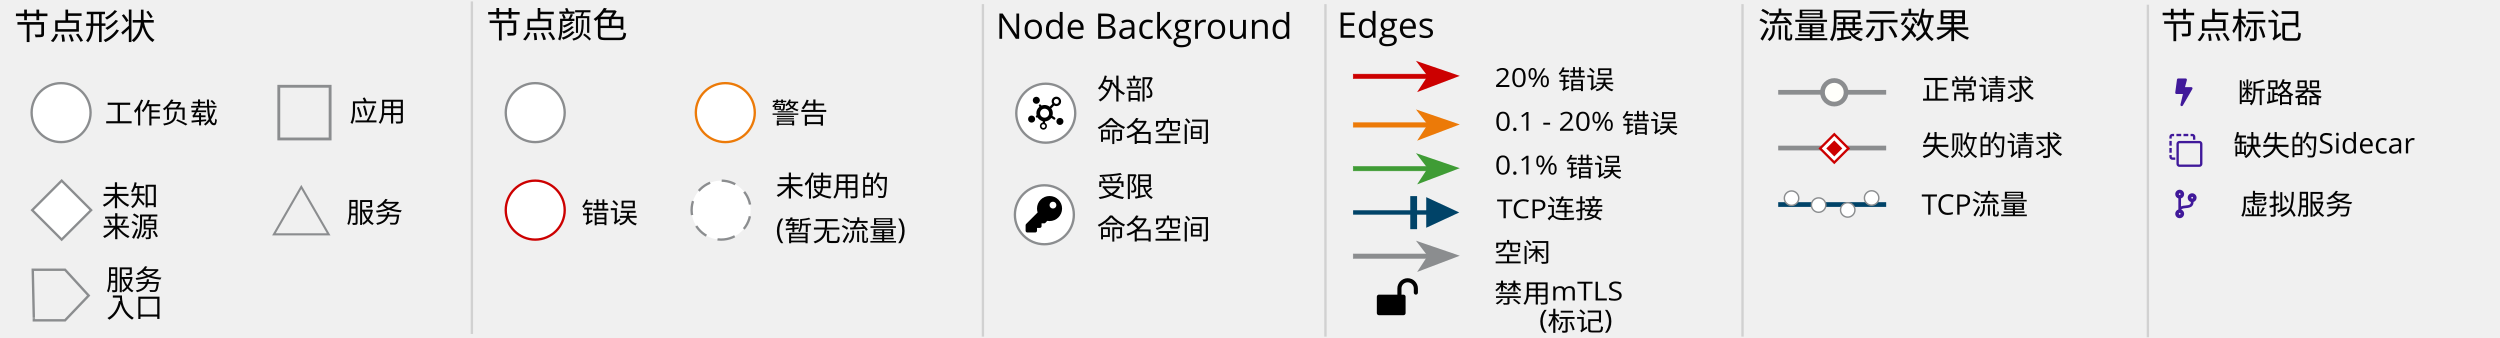
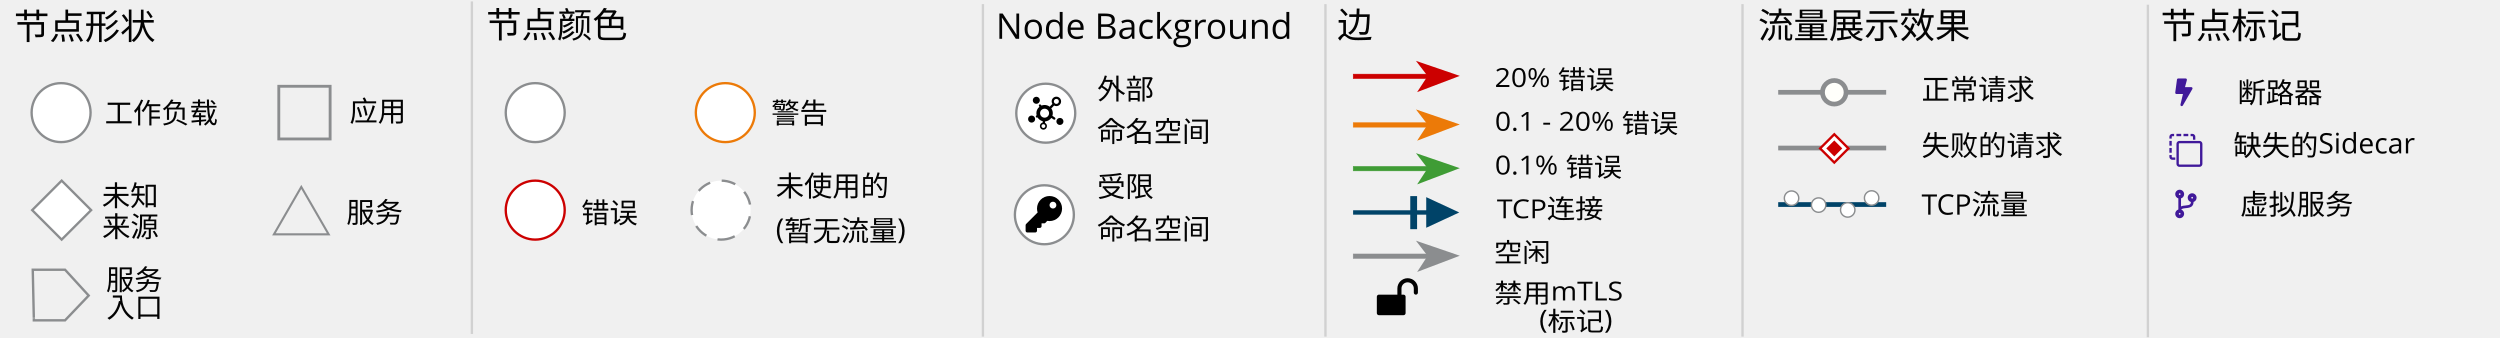
<svg xmlns="http://www.w3.org/2000/svg" width="1060" height="143" version="1.1" style="">
  <rect id="backgroundrect" width="100%" height="100%" x="0" y="0" fill="none" stroke="none" />
  <defs id="defs14">
    <marker orient="auto" refY="0" refX="0" id="TriangleOutL" style="overflow:visible">
      <path id="path2196" d="M 5.77,0 -2.88,5 V -5 Z" style="fill:#000000;fill-opacity:1;fill-rule:evenodd;stroke:#000000;stroke-width:1pt;stroke-opacity:1" transform="scale(0.8)" />
    </marker>
    <marker orient="auto" refY="0" refX="0" id="Arrow1Sstart" style="overflow:visible">
      <path id="path1281" d="M1.2,0 L2.2,-1 L-1.3,0 L2.2,1 z" style="fill:#000000;fill-opacity:1;fill-rule:evenodd;stroke:#000000;stroke-width:1pt;stroke-opacity:1" />
    </marker>
    <marker orient="auto" refY="0" refX="0" id="Arrow1Lend" style="overflow:visible">
      <path id="path1272" d="M-10,0 L-14,4 L1.4901161193847656e-7,0 L-14,-4 z" style="fill:#000000;fill-opacity:1;fill-rule:evenodd;stroke:#000000;stroke-width:1pt;stroke-opacity:1" />
    </marker>
  </defs>
  <flowRoot xml:space="preserve" id="flowRoot2038" style="font-style:normal;font-weight:normal;font-size:40px;line-height:1.25;font-family:sans-serif;letter-spacing:0px;word-spacing:0px;fill:#000000;fill-opacity:1;stroke:none">
    <flowRegion id="flowRegion2040">
      <rect id="rect2042" width="169.172" height="184.268" x="587.438" y="-10.187" />
    </flowRegion>
    <flowPara id="flowPara2044" />
  </flowRoot>
  <g class="currentLayer" style="">
    <path d="m 738.824,2.243 v 140" id="Line-4" style="fill:none;fill-rule:evenodd;stroke:#d1d1d1;stroke-width:1;stroke-linecap:square" />
    <path d="m 416.763,2.243 v 140" id="path17" style="fill:none;fill-rule:evenodd;stroke:#d1d1d1;stroke-width:1;stroke-linecap:square" />
    <path d="M 200.077,1.105 V 141.105" id="path19" style="fill:none;fill-rule:evenodd;stroke:#d1d1d1;stroke-width:1;stroke-linecap:square" />
    <circle id="Oval-7" cx="226.934" cy="47.751" r="12.5" style="fill:#ffffff;fill-rule:evenodd;stroke:#8b8d8f;stroke-width:1" />
    <g style="fill:none;fill-rule:evenodd;stroke:none;stroke-width:1" id="Group-9">
      <text style="font-weight:normal;font-size:12px;font-family:OpenSans, 'Open Sans';fill:#030303" line-spacing="18" font-weight="normal" font-size="12" id="Warning" y="35.251" x="295.031">
        <tspan id="tspan26" y="52.251" x="327.031">警告</tspan>
      </text>
      <circle style="fill:#ffffff;stroke:#ec7a08" r="12.5" cy="47.751" cx="307.531" id="circle29" />
    </g>
    <g style="fill:none;fill-rule:evenodd;stroke:none;stroke-width:1" id="Group-10">
      <text style="font-weight:normal;font-size:12px;font-family:OpenSans, 'Open Sans';fill:#030303" line-spacing="18" font-weight="normal" font-size="12" id="Error" y="76.592" x="214.434">
        <tspan id="tspan32" y="94.592" x="246.434">错误</tspan>
      </text>
      <circle style="fill:#ffffff;stroke:#cc0000" r="12.5" cy="89.092" cx="226.934" id="circle35" />
    </g>
    <text id="Unused-(no-traffic-y" font-size="12" font-weight="normal" line-spacing="18" style="font-weight:normal;font-size:12px;font-family:OpenSans, 'Open Sans';fill:#030303;fill-rule:evenodd;stroke:none;stroke-width:1" x="295.927" y="70.209">
      <tspan x="328.927" y="83.209" id="tspan38">未使用的</tspan>
      <tspan x="328.927" y="101.209" id="tspan40">(暂无流量)</tspan>
    </text>
    <path d="m 305.74,101.592 c 6.904,0 12.5,-5.596 12.5,-12.5 0,-6.904 -5.596,-12.5 -12.5,-12.5 -6.904,0 -12.5,5.596 -12.5,12.5 0,6.904 5.596,12.5 12.5,12.5 z" id="path43" style="fill:#ffffff;fill-rule:evenodd;stroke:#8b8d8f;stroke-width:1;stroke-dasharray:6, 5" />
    <text style="font-weight:normal;font-size:12px;font-family:OpenSans, 'Open Sans';fill:#030303;fill-rule:evenodd;stroke:none;stroke-width:1" line-spacing="18" font-weight="normal" font-size="12" id="text447" x="432.216" y="29.111">
      <tspan id="tspan443" y="42.111" x="465.216">外部</tspan>
      <tspan id="tspan445" y="60.111" x="465.216">命名空间</tspan>
    </text>
    <text id="Node-Colors" font-size="15" font-weight="500" line-spacing="10" style="font-weight:500;font-size:15px;font-family:OpenSans-Semibold, 'Open Sans';fill:#030303;fill-rule:evenodd;stroke:none;stroke-width:1" x="-117.85" y="-0.015">
      <tspan x="206.15" y="15.985" id="tspan47">节点颜色</tspan>
    </text>
    <text id="Edges" font-size="15" font-weight="500" line-spacing="10" style="font-weight:500;font-size:15px;font-family:OpenSans-Semibold, 'Open Sans';fill:#030303;fill-rule:evenodd;stroke:none;stroke-width:1" x="-0.042" y="0.004">
-       <tspan x="566.958" y="16.004" id="tspan51">Edges</tspan>
+       <tspan x="566.958" y="16.004" id="tspan51">边</tspan>
    </text>
    <text y="25.776" x="551.578" style="font-weight:normal;font-size:11.558px;font-family:OpenSans, 'Open Sans';fill:#030303;fill-rule:evenodd;stroke:none;stroke-width:0.963" line-spacing="18" font-weight="normal" font-size="12" id="&gt;-20%-Error" transform="scale(1.038369,0.9630486)">
      <tspan id="tspan58" y="38.297" x="610.331" style="stroke-width:0.963">20% 错误</tspan>
    </text>
    <text y="25.776" x="551.663" style="font-weight:normal;font-size:11.558px;font-family:OpenSans, 'Open Sans';fill:#030303;fill-rule:evenodd;stroke:none;stroke-width:0.963" line-spacing="18" font-weight="normal" font-size="12" id="0.1---20%-Error" transform="scale(1.038369,0.9630486)">
      <tspan id="tspan61" y="57.56" x="610.415" style="stroke-width:0.963">0.1 - 20% 错误</tspan>
    </text>
    <text y="25.776" x="551.663" style="font-weight:normal;font-size:11.558px;font-family:OpenSans, 'Open Sans';fill:#030303;fill-rule:evenodd;stroke:none;stroke-width:0.963" line-spacing="18" font-weight="normal" font-size="12" id="&lt;-0.1%-Error" transform="scale(1.038369,0.9630486)">
      <tspan id="tspan64" y="76.823" x="610.415" style="stroke-width:0.963">0.1% 错误</tspan>
    </text>
    <text y="25.776" x="551.29" style="font-weight:normal;font-size:11.558px;font-family:OpenSans, 'Open Sans';fill:#030303;fill-rule:evenodd;stroke:none;stroke-width:0.963" line-spacing="18" font-weight="normal" font-size="12" id="Idle" transform="scale(1.038369,0.9630486)">
      <tspan id="tspan67" y="115.35" x="610.043" style="stroke-width:0.963">空闲</tspan>
    </text>
    <text y="25.776" x="552.458" style="font-weight:normal;font-size:11.558px;font-family:OpenSans, 'Open Sans';fill:#030303;fill-rule:evenodd;stroke:none;stroke-width:0.963" line-spacing="18" font-weight="normal" font-size="12" id="TCP-Connection" transform="scale(1.038369,0.9630486)">
      <tspan id="tspan70" y="96.087" x="611.211" style="stroke-width:0.963">TCP连接</tspan>
    </text>
    <text id="Traffic-Animations" font-size="15" font-weight="500" line-spacing="10" style="font-weight:500;font-size:15px;font-family:OpenSans-Semibold, 'Open Sans';fill:#030303;fill-rule:evenodd;stroke:none;stroke-width:1" x="-10.564" y="0.228">
      <tspan x="745.436" y="16.228" id="tspan79">流量展示效果</tspan>
    </text>
    <g id="g1254">
      <text y="29.251" x="754.733" id="Normal-Request" font-size="12" font-weight="normal" line-spacing="18" style="font-weight:normal;font-size:12px;font-family:OpenSans, 'Open Sans';fill:#030303;fill-rule:evenodd;stroke:none;stroke-width:1">
        <tspan x="814.733" y="42.251" id="tspan82">正常请求</tspan>
      </text>
      <path d="m754.957,39.134 h43.776 " id="path88" style="fill:none;fill-rule:evenodd;stroke:#8b8d8f;stroke-width:2;stroke-linecap:square;stroke-opacity:1" />
      <circle id="Oval-3" cx="777.733" cy="39.134" r="5" style="fill:#fffffb;fill-opacity:1;fill-rule:evenodd;stroke:#8b8d8f;stroke-width:2;stroke-miterlimit:4;stroke-dasharray:none;stroke-opacity:1" />
    </g>
    <text y="37.251" x="13.402" id="App/Workload" font-size="12" font-weight="normal" line-spacing="18" style="font-weight:normal;font-size:12px;font-family:OpenSans, 'Open Sans';fill:#030303;fill-rule:evenodd;stroke:none;stroke-width:1">
      <tspan x="44.402" y="52.251" id="tspan95">工作负载</tspan>
    </text>
    <circle style="fill:#ffffff;fill-rule:evenodd;stroke:#8b8d8f;stroke-width:1" r="12.5" cy="47.994" cx="443.403" id="circle2046" />
    <text x="117.185" id="App/Workload-(Extern" font-size="12" font-weight="normal" line-spacing="18" style="font-weight:normal;font-size:12px;font-family:OpenSans, 'Open Sans';fill:#030303;fill-rule:evenodd;stroke:none;stroke-width:1" y="38.506">
      <tspan x="148.185" y="51.506" id="tspan100">应用</tspan>
    </text>
    <g id="g1210">
      <text y="87.355" x="43.191" style="font-style:normal;font-variant:normal;font-weight:normal;font-stretch:normal;font-size:12px;font-family:OpenSans, 'Open Sans';-inkscape-font-specification:'OpenSans, Open Sans, Normal';font-variant-ligatures:normal;font-variant-caps:normal;font-variant-numeric:normal;font-feature-settings:normal;text-align:start;writing-mode:lr-tb;text-anchor:start;fill:#030303;fill-rule:evenodd;stroke:none;stroke-width:1" line-spacing="18" font-weight="normal" font-size="12" id="Traffic-Source">
        <tspan id="tspan379" x="43.191" y="87.355">未知</tspan>
      </text>
      <text id="text1105-4" y="134.607" x="45.115" style="font-style:normal;font-variant:normal;font-weight:normal;font-stretch:normal;font-size:12px;font-family:OpenSans, 'Open Sans';-inkscape-font-specification:'OpenSans, Open Sans, Normal';font-variant-ligatures:normal;font-variant-caps:normal;font-variant-numeric:normal;font-feature-settings:normal;text-align:start;writing-mode:lr-tb;text-anchor:start;fill:#030303;fill-rule:evenodd;stroke:none;stroke-width:1" line-spacing="18" font-weight="normal" font-size="12">
        <tspan id="tspan407" x="45.115" y="134.607">入口</tspan>
      </text>
      <text y="100.461" x="43.306" style="font-style:normal;font-variant:normal;font-weight:normal;font-stretch:normal;font-size:12px;font-family:OpenSans, 'Open Sans';-inkscape-font-specification:'OpenSans, Open Sans, Normal';font-variant-ligatures:normal;font-variant-caps:normal;font-variant-numeric:normal;font-feature-settings:normal;text-align:start;writing-mode:lr-tb;text-anchor:start;fill:#030303;fill-rule:evenodd;stroke:none;stroke-width:1" line-spacing="18" font-weight="normal" font-size="12" id="Traffic-Source-6">
        <tspan id="tspan379-6" x="43.306" y="100.461">来源</tspan>
      </text>
    </g>
    <text id="Node-Shapes" font-size="15" font-weight="500" line-spacing="10" style="font-weight:500;font-size:15px;font-family:OpenSans-Semibold, 'Open Sans';fill:#030303;fill-rule:evenodd;stroke:none;stroke-width:1" x="5.925" y="0.657">
      <tspan x="5.925" y="16.657" id="tspan121">节点形状</tspan>
    </text>
    <path d="m139.969,58.92 l-21.757,0 l0,-22.337 l21.757,0 z" id="path1261" style="fill:none;fill-opacity:1;fill-rule:evenodd;stroke:#8b8d8f;stroke-width:1.214;stroke-opacity:1" />
    <g id="g1164">
      <text style="font-weight:normal;font-size:12px;font-family:OpenSans, 'Open Sans';fill:#030303;fill-rule:evenodd;stroke:none;stroke-width:1" line-spacing="18" font-weight="normal" font-size="12" id="Service" x="112.841" y="74.425">
        <tspan id="tspan108" y="94.425" x="146.841">服务</tspan>
      </text>
      <path style="fill:none;fill-opacity:1;stroke:#8b8d8f;stroke-width:0.887;stroke-opacity:1" d="m127.747,79.265 l11.603,20.097 l-23.206,0 z" id="path132" />
    </g>
    <text y="0.452" x="98.273" style="font-weight:500;font-size:15px;font-family:OpenSans-Semibold, 'Open Sans';fill:#030303;fill-rule:evenodd;stroke:none;stroke-width:1" line-spacing="10" font-weight="500" font-size="15" id="text2036">
      <tspan id="tspan2034" y="16.452" x="422.273" style="font-style:normal;font-variant:normal;font-weight:normal;font-stretch:normal;font-family:'Open Sans';-inkscape-font-specification:'Open Sans'">Node Background</tspan>
    </text>
    <path style="fill:none;fill-rule:evenodd;stroke:#d1d1d1;stroke-width:1;stroke-linecap:square" id="path137" d="m 561.987,2.243 v 140" />
    <g id="g1172">
      <path style="fill:#004368;fill-rule:nonzero;stroke:none;stroke-width:0.963" d="m618.721,90.081 l-14.002,-6.493 v12.986 zm-44.005,0.928 h31.004 h1 v-1.855 h-1 h-31.004 h-1 v1.855 z" id="Line" />
      <path d="M599.399,84.595 V95.726 " id="Line-2-7" style="fill:none;fill-rule:evenodd;stroke:#004368;stroke-width:2.889;stroke-linecap:square" />
    </g>
    <g style="fill:none;fill-rule:evenodd;stroke:none;stroke-width:1" id="g1839">
      <path style="color:#000000;font-style:normal;font-variant:normal;font-weight:normal;font-stretch:normal;font-size:medium;line-height:normal;font-family:sans-serif;font-variant-ligatures:normal;font-variant-position:normal;font-variant-caps:normal;font-variant-numeric:normal;font-variant-alternates:normal;font-feature-settings:normal;text-indent:0;text-align:start;text-decoration:none;text-decoration-line:none;text-decoration-style:solid;text-decoration-color:#000000;letter-spacing:normal;word-spacing:normal;text-transform:none;writing-mode:lr-tb;direction:ltr;text-orientation:mixed;dominant-baseline:auto;baseline-shift:baseline;text-anchor:start;white-space:normal;shape-padding:0;clip-rule:nonzero;display:inline;overflow:visible;visibility:visible;opacity:1;isolation:auto;mix-blend-mode:normal;color-interpolation:sRGB;color-interpolation-filters:linearRGB;solid-color:#000000;solid-opacity:1;vector-effect:none;fill:#cc0000;fill-opacity:1;fill-rule:nonzero;stroke:#cc0000;stroke-width:0.2;stroke-linecap:butt;stroke-linejoin:miter;stroke-miterlimit:4;stroke-dasharray:none;stroke-dashoffset:2.9;stroke-opacity:1;color-rendering:auto;image-rendering:auto;shape-rendering:auto;text-rendering:auto;enable-background:accumulate" d="m573.758,31.425 v1.897 H607.169 v-1.897 z" id="path3585" stroke-width="0" />
      <path style="fill:#cc0000;fill-opacity:1;fill-rule:evenodd;stroke:#cc0000;stroke-width:0.88pt;stroke-opacity:1" d="m606.021,32.204 l-3.685,5.663 l14.898,-5.663 l-15.218,-5.216 z" id="path1845" stroke-width="0" />
    </g>
    <g style="fill:none;fill-rule:evenodd;stroke:none;stroke-width:1" id="g1869">
      <path style="color:#000000;font-style:normal;font-variant:normal;font-weight:normal;font-stretch:normal;font-size:medium;line-height:normal;font-family:sans-serif;font-variant-ligatures:normal;font-variant-position:normal;font-variant-caps:normal;font-variant-numeric:normal;font-variant-alternates:normal;font-feature-settings:normal;text-indent:0;text-align:start;text-decoration:none;text-decoration-line:none;text-decoration-style:solid;text-decoration-color:#000000;letter-spacing:normal;word-spacing:normal;text-transform:none;writing-mode:lr-tb;direction:ltr;text-orientation:mixed;dominant-baseline:auto;baseline-shift:baseline;text-anchor:start;white-space:normal;shape-padding:0;clip-rule:nonzero;display:inline;overflow:visible;visibility:visible;opacity:1;isolation:auto;mix-blend-mode:normal;color-interpolation:sRGB;color-interpolation-filters:linearRGB;solid-color:#000000;solid-opacity:1;vector-effect:none;fill:#ec7a08;fill-opacity:1;fill-rule:nonzero;stroke:#ec7a08;stroke-width:0.2;stroke-linecap:butt;stroke-linejoin:miter;stroke-miterlimit:4;stroke-dasharray:none;stroke-dashoffset:2.9;stroke-opacity:1;color-rendering:auto;image-rendering:auto;shape-rendering:auto;text-rendering:auto;enable-background:accumulate" d="m573.758,52.018 v1.897 H607.169 v-1.897 z" id="path1865" stroke-width="0" />
      <path style="fill:#ec7a08;fill-opacity:1;fill-rule:evenodd;stroke:#ec7a08;stroke-width:0.88pt;stroke-opacity:1" d="m606.021,52.797 l-3.685,5.663 l14.898,-5.663 l-15.218,-5.216 z" id="path1867" stroke-width="0" />
    </g>
    <g style="fill:none;fill-rule:evenodd;stroke:none;stroke-width:1" id="g1902">
      <path style="color:#000000;font-style:normal;font-variant:normal;font-weight:normal;font-stretch:normal;font-size:medium;line-height:normal;font-family:sans-serif;font-variant-ligatures:normal;font-variant-position:normal;font-variant-caps:normal;font-variant-numeric:normal;font-variant-alternates:normal;font-feature-settings:normal;text-indent:0;text-align:start;text-decoration:none;text-decoration-line:none;text-decoration-style:solid;text-decoration-color:#000000;letter-spacing:normal;word-spacing:normal;text-transform:none;writing-mode:lr-tb;direction:ltr;text-orientation:mixed;dominant-baseline:auto;baseline-shift:baseline;text-anchor:start;white-space:normal;shape-padding:0;clip-rule:nonzero;display:inline;overflow:visible;visibility:visible;opacity:1;isolation:auto;mix-blend-mode:normal;color-interpolation:sRGB;color-interpolation-filters:linearRGB;solid-color:#000000;solid-opacity:1;vector-effect:none;fill:#3f9c35;fill-opacity:1;fill-rule:nonzero;stroke:#3f9c35;stroke-width:0.2;stroke-linecap:butt;stroke-linejoin:miter;stroke-miterlimit:4;stroke-dasharray:none;stroke-dashoffset:2.9;stroke-opacity:1;color-rendering:auto;image-rendering:auto;shape-rendering:auto;text-rendering:auto;enable-background:accumulate" d="m573.758,70.552 v1.897 H607.169 v-1.897 z" id="path1898" stroke-width="0" />
      <path style="fill:#3f9c35;fill-opacity:1;fill-rule:evenodd;stroke:#3f9c35;stroke-width:0.88pt;stroke-opacity:1" d="m606.021,71.331 l-3.685,5.663 l14.898,-5.663 l-15.218,-5.216 z" id="path1900" stroke-width="0" />
    </g>
    <g style="fill:none;fill-rule:evenodd;stroke:none;stroke-width:1" id="g1908">
      <path style="color:#000000;font-style:normal;font-variant:normal;font-weight:normal;font-stretch:normal;font-size:medium;line-height:normal;font-family:sans-serif;font-variant-ligatures:normal;font-variant-position:normal;font-variant-caps:normal;font-variant-numeric:normal;font-variant-alternates:normal;font-feature-settings:normal;text-indent:0;text-align:start;text-decoration:none;text-decoration-line:none;text-decoration-style:solid;text-decoration-color:#000000;letter-spacing:normal;word-spacing:normal;text-transform:none;writing-mode:lr-tb;direction:ltr;text-orientation:mixed;dominant-baseline:auto;baseline-shift:baseline;text-anchor:start;white-space:normal;shape-padding:0;clip-rule:nonzero;display:inline;overflow:visible;visibility:visible;opacity:1;isolation:auto;mix-blend-mode:normal;color-interpolation:sRGB;color-interpolation-filters:linearRGB;solid-color:#000000;solid-opacity:1;vector-effect:none;fill:#8b8d8f;fill-opacity:1;fill-rule:nonzero;stroke:#8b8d8f;stroke-width:0.2;stroke-linecap:butt;stroke-linejoin:miter;stroke-miterlimit:4;stroke-dasharray:none;stroke-dashoffset:2.9;stroke-opacity:1;color-rendering:auto;image-rendering:auto;shape-rendering:auto;text-rendering:auto;enable-background:accumulate" d="m573.758,107.681 v1.897 H607.169 v-1.897 z" id="path1904" stroke-width="0" />
      <path style="fill:#8b8d8f;fill-opacity:1;fill-rule:evenodd;stroke:#8b8d8f;stroke-width:0.88pt;stroke-opacity:1" d="m606.021,108.46 l-3.685,5.663 l14.898,-5.663 l-15.218,-5.216 z" id="path1906" stroke-width="0" />
    </g>
    <g id="g34">
      <path id="path2" d="m440.903,42.523 c0,0.828 -0.672,1.5 -1.5,1.5 c-0.828,0 -1.5,-0.672 -1.5,-1.5 c0,-0.828 0.672,-1.5 1.5,-1.5 c0.828,0 1.5,0.672 1.5,1.5 z" />
      <path id="path4" d="M450.903,51.492 C450.903,52.32 450.231,52.992 449.403,52.992 C448.575,52.992 447.903,52.32 447.903,51.492 C447.903,50.664 448.575,49.992 449.403,49.992 C450.231,49.992 450.903,50.664 450.903,51.492 z" />
      <path id="path6" d="M438.903,50.492 C438.903,51.32 438.231,51.992 437.403,51.992 C436.575,51.992 435.903,51.32 435.903,50.492 C435.903,49.664 436.575,48.992 437.403,48.992 C438.231,48.992 438.903,49.664 438.903,50.492 z" />
      <path id="path8" d="m447.234,49.804 l-1.028,-0.7 c0.116,-0.35 0.181,-0.722 0.181,-1.109 c0,-0.753 -0.237,-1.45 -0.647,-2.022 l1.2,-1.225 c0.284,0.156 0.613,0.247 0.963,0.247 c1.103,0 2,-0.897 2,-2 C449.903,41.892 449.006,40.992 447.903,40.992 c-1.103,0 -2,0.897 -2,2 c0,0.394 0.113,0.759 0.309,1.069 L445.049,45.248 C444.458,44.785 443.711,44.507 442.902,44.507 C442.439,44.507 441.996,44.598 441.589,44.763 L441.398,44.504 C441.214,44.254 440.882,44.182 440.664,44.348 C440.442,44.511 440.411,44.848 440.592,45.098 L440.723,45.276 C439.926,45.914 439.417,46.895 439.417,47.995 C439.417,48.301 439.458,48.598 439.533,48.882 L439.495,48.898 C439.233,49.026 439.107,49.336 439.214,49.586 C439.321,49.836 439.623,49.936 439.883,49.811 L439.917,49.795 c0.484,0.8 1.278,1.388 2.219,1.6 l-0.059,0.575 c-0.672,0.153 -1.172,0.762 -1.172,1.494 c0,0.847 0.672,1.531 1.5,1.531 c0.828,0 1.5,-0.684 1.5,-1.531 c0,-0.603 -0.341,-1.122 -0.834,-1.372 L443.137,51.473 C444.221,51.401 445.168,50.835 445.759,49.998 l0.941,0.641 c0.25,0.172 0.578,0.125 0.725,-0.106 C447.572,50.302 447.487,49.974 447.234,49.805 zM447.903,41.929 c0.587,0 1.062,0.475 1.062,1.062 c0,0.587 -0.475,1.062 -1.062,1.062 c-0.587,0 -1.062,-0.475 -1.062,-1.062 c0,-0.587 0.475,-1.062 1.062,-1.062 zM442.403,54.273 c-0.45,0 -0.813,-0.362 -0.813,-0.813 c0,-0.451 0.362,-0.813 0.813,-0.813 c0.451,0 0.813,0.362 0.813,0.813 c0,0.451 -0.362,0.813 -0.813,0.813 zM442.903,49.898 C441.85,49.898 440.997,49.045 440.997,47.992 C440.997,46.939 441.85,46.086 442.903,46.086 C443.956,46.086 444.809,46.939 444.809,47.992 C444.809,49.045 443.956,49.898 442.903,49.898 z" />
    </g>
    <text style="font-weight:normal;font-size:12px;font-family:OpenSans, 'Open Sans';fill:#030303;fill-rule:evenodd;stroke:none;stroke-width:1" line-spacing="18" font-weight="normal" font-size="12" id="text447-3" x="432.223" y="70.452">
      <tspan id="tspan443-6" y="83.452" x="465.223">受限</tspan>
      <tspan id="tspan445-7" y="101.452" x="465.223">命名空间</tspan>
    </text>
    <g id="g1259">
      <text y="10.634" x="888.704" id="Failed-Request-7-36" font-size="12" font-weight="normal" line-spacing="18" style="font-weight:normal;font-size:12px;font-family:OpenSans, 'Open Sans';fill:#030303;fill-rule:evenodd;stroke:none;stroke-width:1">
        <tspan x="948.703" y="43.634" id="tspan85-5-7">断路器</tspan>
      </text>
      <path id="path1166-5" d="m929.084,36.932 h-2.646 l0.794,-2.977 c0.093,-0.349 -0.17,-0.692 -0.532,-0.692 h-3.119 c-0.276,0 -0.509,0.204 -0.546,0.478 l-0.734,5.504 c-0.044,0.33 0.213,0.623 0.546,0.623 h2.722 l-1.056,4.46 c-0.083,0.348 0.184,0.677 0.535,0.677 c0.191,0 0.376,-0.1 0.476,-0.275 l4.036,-6.972 c0.212,-0.366 -0.053,-0.826 -0.476,-0.826 z" style="fill:#40199a;fill-opacity:1;fill-rule:evenodd;stroke:none;stroke-width:0.023" />
    </g>
    <text y="0.305" x="160.132" id="Traffic-Animations-3-6" font-size="15" font-weight="500" line-spacing="10" style="font-weight:500;font-size:15px;font-family:OpenSans-Semibold, 'Open Sans';fill:#030303;fill-rule:evenodd;stroke:none;stroke-width:1">
      <tspan x="916.132" y="16.305" id="tspan79-6-2">节点标记</tspan>
    </text>
    <g id="g1264">
      <text y="33.05" x="886.968" id="Failed-Request-7-3-9" font-size="12" font-weight="normal" line-spacing="18" style="font-weight:normal;font-size:12px;font-family:OpenSans, 'Open Sans';fill:#030303;fill-rule:evenodd;stroke:none;stroke-width:1">
        <tspan x="946.968" y="66.05" id="tspan85-5-5-1">缺失的Sidecar</tspan>
      </text>
      <path d="m920.892,66.677 c-0.05,-0.05 -0.075,-0.109 -0.075,-0.175 v-0.753 h-1 v0.753 c0,0.344 0.122,0.638 0.369,0.884 c0.244,0.244 0.541,0.369 0.884,0.369 h1.25 v-1 h-1.253 c-0.069,-0.006 -0.125,-0.031 -0.175,-0.078 z" id="path2-3" style="fill:#40199a;fill-opacity:1" />
      <path d="m933.451,60.114 c-0.244,-0.244 -0.541,-0.369 -0.884,-0.369 h-8.5 c-0.344,0 -0.638,0.122 -0.884,0.369 c-0.244,0.244 -0.369,0.541 -0.369,0.884 v8.503 c0,0.344 0.122,0.638 0.369,0.884 c0.244,0.244 0.541,0.369 0.884,0.369 h8.503 c0.344,0 0.638,-0.122 0.884,-0.369 c0.244,-0.244 0.369,-0.541 0.369,-0.884 v-8.503 c-0.003,-0.344 -0.125,-0.638 -0.372,-0.884 zm-0.631,9.388 c0,0.069 -0.025,0.125 -0.075,0.175 c-0.05,0.05 -0.109,0.075 -0.175,0.075 h-8.503 c-0.069,0 -0.125,-0.025 -0.175,-0.075 c-0.05,-0.05 -0.075,-0.109 -0.075,-0.175 v-8.503 c0,-0.069 0.025,-0.125 0.075,-0.175 c0.05,-0.05 0.109,-0.075 0.175,-0.075 h8.503 c0.069,0 0.125,0.025 0.175,0.075 c0.05,0.05 0.075,0.109 0.075,0.175 z" id="path4-5" style="fill:#40199a;fill-opacity:1" />
      <path d="m919.817,62.746 h1 v2.016 h-1 z" id="path6-6" style="fill:#40199a;fill-opacity:1" />
      <path d="m919.817,59.746 h1 v2.016 h-1 z" id="path8-2" style="fill:#40199a;fill-opacity:1" />
      <path d="m920.817,57.999 c0,-0.069 0.025,-0.125 0.075,-0.175 c0.05,-0.05 0.109,-0.075 0.175,-0.075 h0.756 v-1 h-0.756 c-0.344,0 -0.638,0.122 -0.884,0.369 c-0.244,0.244 -0.366,0.537 -0.366,0.881 v0.762 h1 z" id="path10" style="fill:#40199a;fill-opacity:1" />
      <path d="m922.811,56.749 h2.016 v1 h-2.016 z" id="path12" style="fill:#40199a;fill-opacity:1" />
      <path d="m929.745,57.824 c0.05,0.05 0.075,0.109 0.075,0.175 v1.25 h1 v-1.25 c0,-0.344 -0.122,-0.638 -0.369,-0.884 c-0.244,-0.244 -0.541,-0.369 -0.884,-0.369 h-0.759 v1 h0.759 c0.069,0.003 0.128,0.028 0.178,0.078 z" id="path14" style="fill:#40199a;fill-opacity:1" />
      <path d="m925.811,56.749 h2.016 v1 h-2.016 z" id="path16" style="fill:#40199a;fill-opacity:1" />
    </g>
    <g id="g1269">
      <path style="fill:#40199a;fill-opacity:1;fill-rule:evenodd;stroke:none;stroke-width:0.024" d="m931.357,83.837 c0,-1.043 -0.845,-1.887 -1.887,-1.887 c-1.043,0 -1.888,0.845 -1.888,1.887 c0,0.859 0.573,1.583 1.357,1.812 c-0.014,0.38 -0.099,0.672 -0.259,0.871 c-0.363,0.453 -1.163,0.528 -2.01,0.606 c-0.665,0.061 -1.354,0.127 -1.918,0.399 v-3.397 c0.767,-0.241 1.321,-0.956 1.321,-1.8 c0,-1.043 -0.845,-1.887 -1.887,-1.887 c-1.043,0 -1.887,0.845 -1.887,1.887 c0,0.845 0.554,1.559 1.321,1.8 v4.702 c-0.767,0.243 -1.321,0.958 -1.321,1.803 c0,1.043 0.845,1.887 1.887,1.887 c1.043,0 1.887,-0.845 1.887,-1.887 c0,-0.802 -0.5,-1.489 -1.208,-1.76 c0.073,-0.123 0.184,-0.231 0.352,-0.316 c0.382,-0.193 0.953,-0.245 1.559,-0.302 c0.996,-0.092 2.123,-0.198 2.789,-1.024 c0.33,-0.411 0.498,-0.939 0.51,-1.602 c0.746,-0.255 1.283,-0.96 1.283,-1.791 zm-7.172,-1.887 c0.208,0 0.377,0.17 0.377,0.377 c0,0.208 -0.17,0.377 -0.377,0.377 c-0.208,0 -0.377,-0.17 -0.377,-0.377 c0,-0.208 0.17,-0.377 0.377,-0.377 zm0,9.06 c-0.208,0 -0.377,-0.17 -0.377,-0.377 c0,-0.208 0.17,-0.377 0.377,-0.377 c0.208,0 0.377,0.17 0.377,0.377 c0,0.208 -0.17,0.377 -0.377,0.377 zm5.285,-7.55 c0.208,0 0.377,0.17 0.377,0.377 c0,0.208 -0.17,0.377 -0.377,0.377 c-0.208,0 -0.377,-0.17 -0.377,-0.377 c0,-0.208 0.17,-0.377 0.377,-0.377 z" id="path1287-5" />
      <text y="57.979" x="889.821" id="Failed-Request-7-6-2" font-size="12" font-weight="normal" line-spacing="18" style="font-weight:normal;font-size:12px;font-family:OpenSans, 'Open Sans';fill:#030303;fill-rule:evenodd;stroke:none;stroke-width:1">
        <tspan x="949.82" y="90.979" id="tspan85-5-2-7">虚拟服务</tspan>
      </text>
    </g>
    <text y="44.277" x="551.375" style="font-weight:normal;font-size:11.558px;font-family:OpenSans, 'Open Sans';fill:#030303;fill-rule:evenodd;stroke:none;stroke-width:0.963" line-spacing="18" font-weight="normal" font-size="12" id="Idle-6" transform="translate(0, -0.581395) scale(1.03837, 0.963049)" class="">
      <tspan id="tspan67-6" y="133.851" x="610.128" style="stroke-width:0.963">禁用mTLS</tspan>
    </text>
    <text y="42.466" x="570.972" style="font-weight:normal;font-size:11.558px;font-family:OpenSans, 'Open Sans';fill:#030303;fill-rule:evenodd;stroke:none;stroke-width:0.963" line-spacing="18" font-weight="normal" font-size="12" id="Idle-6" transform="translate(290.698, 44.186) scale(1.03837, 0.963049)" class="">
      <tspan x="348.524" y="98.794" id="tspan40">(标记)</tspan>
    </text>
    <path d="M596.841,117.965 c-2.404,0 -4.354,1.95 -4.354,4.354 v2.612 h-7.837 c-0.479,0 -0.871,0.392 -0.871,0.871 v6.966 c0,0.479 0.392,0.871 0.871,0.871 h10.45 c0.479,0 0.871,-0.392 0.871,-0.871 v-6.966 c0,-0.479 -0.392,-0.871 -0.871,-0.871 h-0.871 v-2.612 c0,-1.443 1.169,-2.612 2.612,-2.612 s2.612,1.169 2.612,2.612 v1.742 c0,0.482 0.39,0.871 0.871,0.871 s0.871,-0.389 0.871,-0.871 v-1.742 C601.195,119.915 599.245,117.965 596.841,117.965 z" id="svg_1" class="" />
    <path d="M 910.701,2.5 V 142.5" id="Line-4-3" style="fill:none;fill-rule:evenodd;stroke:#d1d1d1;stroke-width:1;stroke-linecap:square" />
    <g id="g1240">
      <text y="58.011" x="754.733" id="Failed-Request-5" font-size="12" font-weight="normal" line-spacing="18" style="font-weight:normal;font-size:12px;font-family:OpenSans, 'Open Sans';fill:#030303;fill-rule:evenodd;stroke:none;stroke-width:1">
        <tspan x="814.733" y="91.011" id="tspan85-6">TCP流量</tspan>
      </text>
      <g id="g1230">
        <path style="fill:#004368;fill-opacity:1;fill-rule:evenodd;stroke:#004368;stroke-width:2;stroke-linecap:square;stroke-opacity:1" id="path90-2" d="M754.957,86.725 H798.733 " />
        <circle style="fill:#ffffff;fill-opacity:1;fill-rule:evenodd;stroke:#8b8d8f;stroke-width:0.611;stroke-opacity:1" r="3.057" cy="84.025" cx="759.613" id="Oval-3-1" />
        <circle style="fill:#ffffff;fill-opacity:1;fill-rule:evenodd;stroke:#8b8d8f;stroke-width:0.611;stroke-opacity:1" r="3.057" cy="86.954" cx="771.09" id="Oval-3-1-2" />
        <circle style="fill:#ffffff;fill-opacity:1;fill-rule:evenodd;stroke:#8b8d8f;stroke-width:0.611;stroke-opacity:1" r="3.057" cy="89.012" cx="783.437" id="Oval-3-1-2-7" />
        <circle style="fill:#ffffff;fill-opacity:1;fill-rule:evenodd;stroke:#8b8d8f;stroke-width:0.611;stroke-opacity:1" r="3.057" cy="83.946" cx="793.568" id="Oval-3-1-2-7-0" />
      </g>
    </g>
    <g id="g1248">
      <text y="33.05" x="754.733" id="Failed-Request" font-size="12" font-weight="normal" line-spacing="18" style="font-weight:normal;font-size:12px;font-family:OpenSans, 'Open Sans';fill:#030303;fill-rule:evenodd;stroke:none;stroke-width:1">
        <tspan x="814.733" y="66.05" id="tspan85">失败的请求</tspan>
      </text>
      <g id="g1223">
        <path style="fill:#000000;fill-opacity:0;fill-rule:evenodd;stroke:#8b8d8f;stroke-width:2;stroke-linecap:square;stroke-opacity:1" id="path90" d="m754.957,62.766 h43.776 " />
        <polygon style="fill:#ffffff;fill-opacity:1;fill-rule:evenodd;stroke:#cc0000;stroke-width:1;stroke-miterlimit:4;stroke-dasharray:none;stroke-opacity:1" points="771.733,62.932 777.733,56.932 783.733,62.932 777.733,68.932 " id="Polygon" />
        <polygon style="fill:#cc0000;fill-opacity:1;fill-rule:evenodd;stroke:none;stroke-width:2;stroke-miterlimit:4;stroke-dasharray:none;stroke-opacity:1" points="774.345,62.932 777.733,59.544 781.121,62.932 777.733,66.32 " id="Polygon-9" />
      </g>
    </g>
    <g id="g1164-8">
      <text style="font-style:normal;font-variant:normal;font-weight:normal;font-stretch:normal;font-size:12px;font-family:OpenSans, 'Open Sans';-inkscape-font-specification:'OpenSans, Open Sans, Normal';font-variant-ligatures:normal;font-variant-caps:normal;font-variant-numeric:normal;font-feature-settings:normal;text-align:start;writing-mode:lr-tb;text-anchor:start;fill:#030303;fill-rule:evenodd;stroke:none;stroke-width:1" line-spacing="18" font-weight="normal" font-size="12" id="Service-7" x="44.939" y="122.961">
        <tspan id="tspan385" x="44.939" y="122.961">服务</tspan>
      </text>
    </g>
    <g id="g416">
      <g id="g421">
        <circle id="Oval-5" cx="25.902" cy="47.751" r="12.5" style="fill:#ffffff;fill-rule:evenodd;stroke:#8b8d8f;stroke-width:1" />
        <polygon id="polygon117" points="26.141,76.592 38.641,89.092 26.141,101.592 13.641,89.092 " style="fill:#ffffff;fill-rule:evenodd;stroke:#8b8d8f;stroke-width:1" />
        <path style="fill:none;stroke:#8b8d8f;stroke-width:1.019px;stroke-linecap:butt;stroke-linejoin:miter;stroke-opacity:1" d="m 14.346,135.827 v -0.914 c 0,0 0,0.32 -0.268,-11.913 -0.052,-2.377 -0.114,-5.227 -0.188,-8.646 h 13.678 l 10.03,10.965 -10.03,10.508 z" id="path411" />
      </g>
    </g>
    <g id="symbol8619">
      <circle style="fill:#ffffff;fill-rule:evenodd;stroke:#8b8d8f;stroke-width:1" r="12.5" cy="91.062" cx="442.814" id="circle2046-3" />
    </g>
    <path id="path251" d="m 450.319,88.423 c 0,2.935 -2.379,5.313 -5.314,5.313 -0.339,0 -0.67,-0.032 -0.991,-0.093 l -0.725,0.816 a 0.725,0.725 0 0 1 -0.542,0.243 h -1.124 v 1.208 c 0,0.4 -0.324,0.725 -0.725,0.725 h -1.208 v 1.208 c 0,0.4 -0.324,0.725 -0.725,0.725 h -3.381 c -0.4,0 -0.725,-0.324 -0.725,-0.725 v -2.357 c 0,-0.192 0.076,-0.376 0.212,-0.512 l 4.885,-4.885 c -0.173,-0.524 -0.267,-1.084 -0.267,-1.666 0,-2.935 2.379,-5.313 5.314,-5.314 2.943,-2.9e-5 5.314,2.37 5.314,5.314 z m -5.314,-1.449 c 0,0.8 0.649,1.449 1.449,1.449 0.8,0 1.449,-0.649 1.449,-1.449 0,-0.8 -0.649,-1.449 -1.449,-1.449 -0.8,0 -1.449,0.649 -1.449,1.449 z" style="fill:currentColor;stroke-width:0.03" />
  </g>
</svg>
